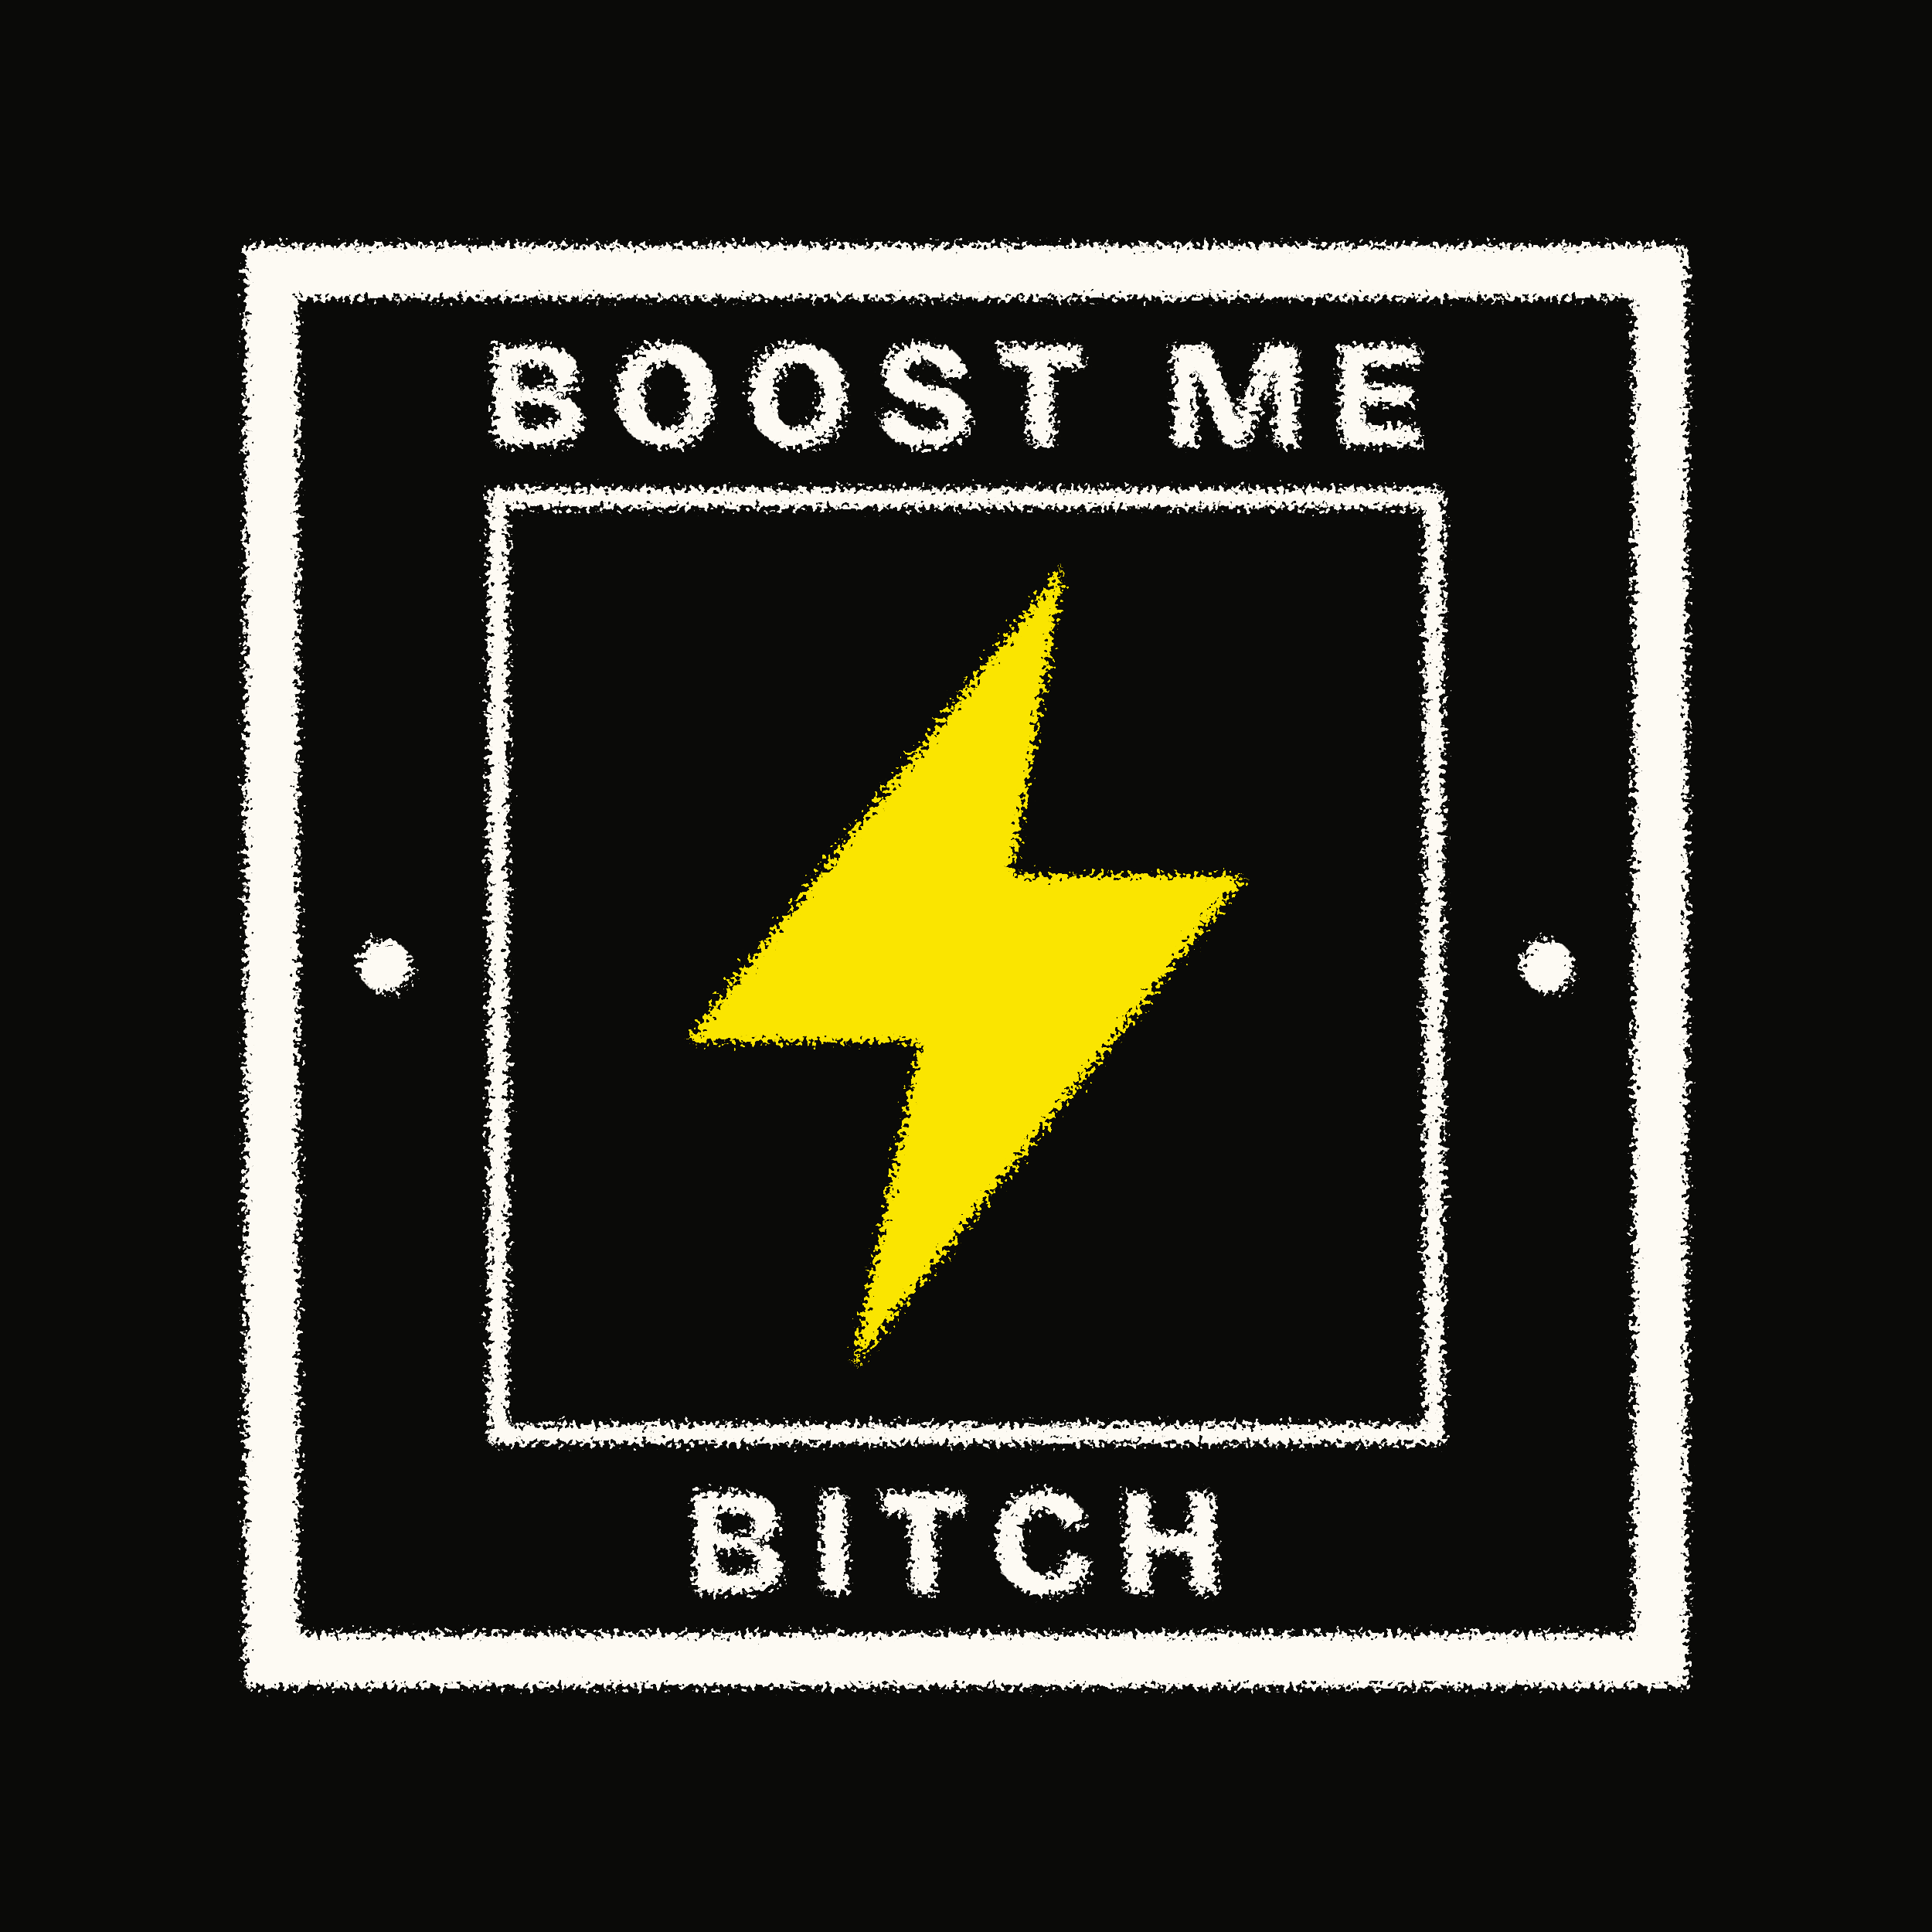
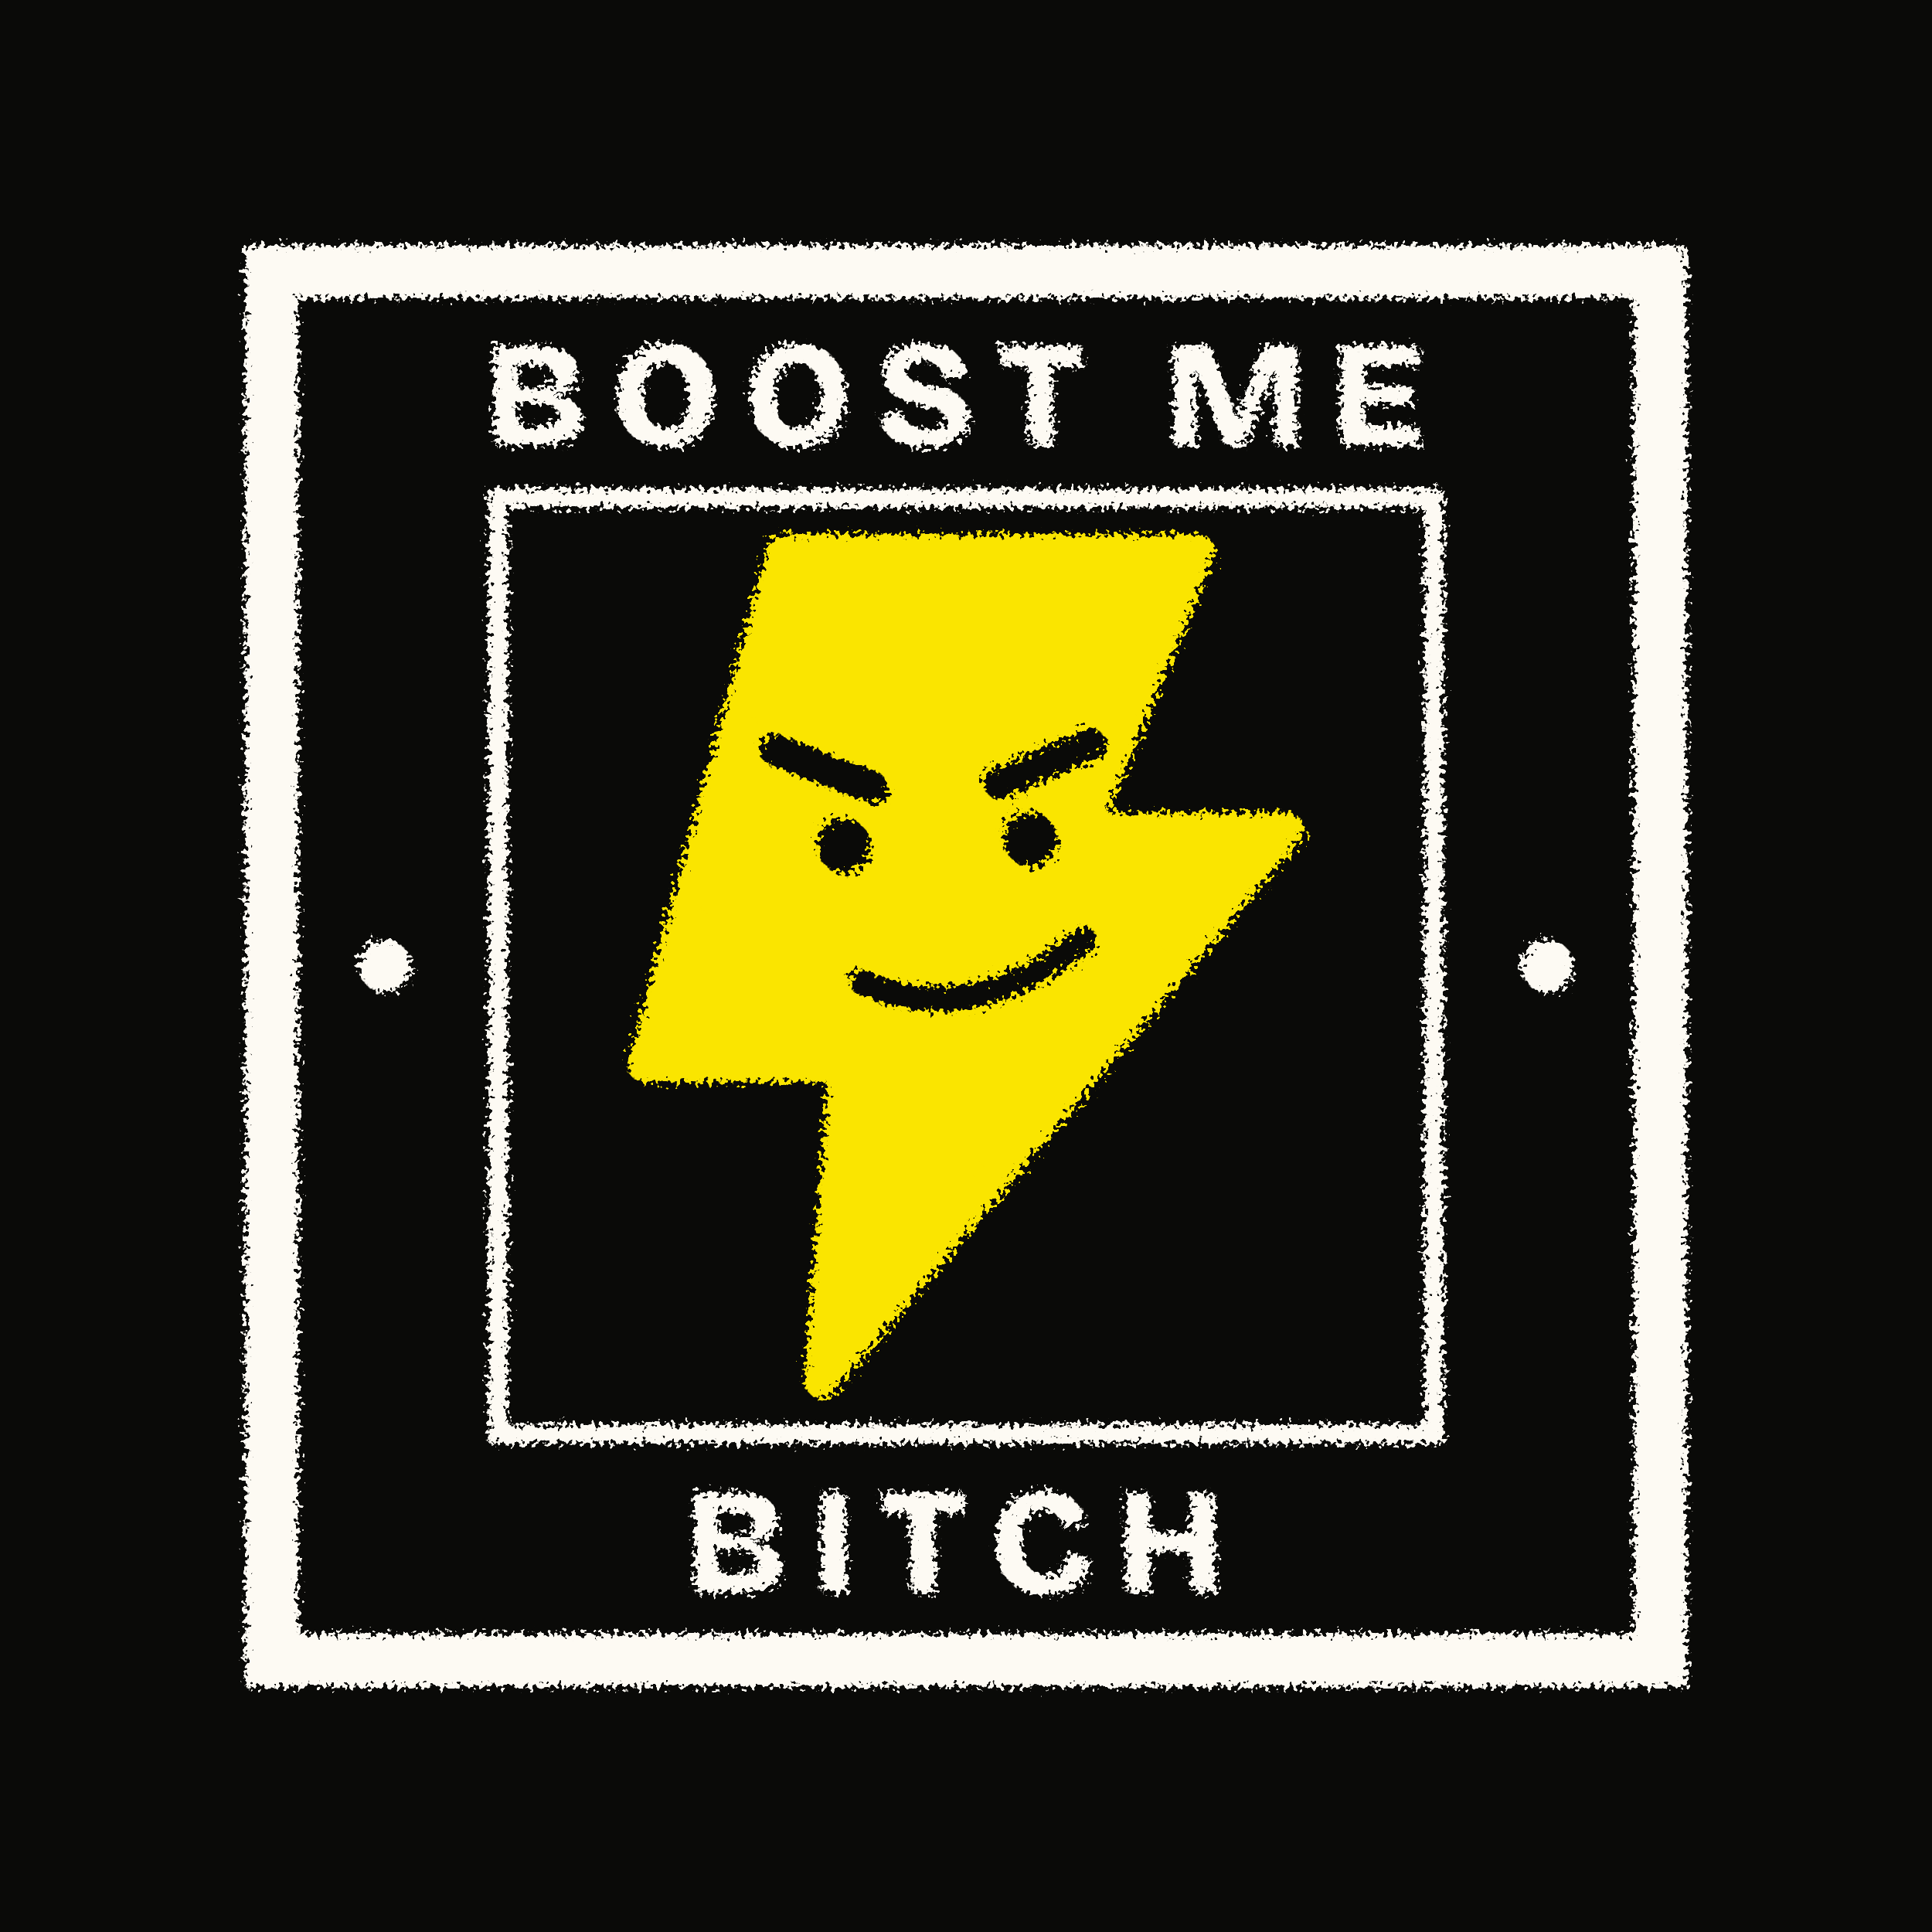
<svg xmlns="http://www.w3.org/2000/svg" viewBox="0 0 512 512" role="img" aria-label="Boost Me Bitch">
  <rect width="512" height="512" fill="#0a0a08" />
  <defs>
    <filter id="r" x="-10%" y="-10%" width="120%" height="120%">
      <feTurbulence type="fractalNoise" baseFrequency="0.8" numOctaves="2" seed="7" />
-       <feDisplacementMap in="SourceGraphic" scale="7" />
+       <feDisplacementMap in="SourceGraphic" scale="6" />
    </filter>
  </defs>
  <g filter="url(#r)">
    <rect x="72" y="72" width="368" height="368" fill="none" stroke="#fdfaf3" stroke-width="14" />
    <rect x="132" y="132" width="248" height="248" fill="none" stroke="#fdfaf3" stroke-width="5" />
    <path d="M130.98 118.0V91.6H142.38Q144.86 91.6 146.84 92.02Q148.82 92.44 150.22 93.3Q151.62 94.16 152.36 95.5Q153.1 96.84 153.1 98.68Q153.1 100.24 152.44 101.4Q151.78 102.56 150.38 103.28Q148.98 104.0 146.66 104.24V104.92Q150.5 105.16 152.34 106.76Q154.18 108.36 154.18 111.08Q154.18 113.4 152.94 114.92Q151.7 116.44 149.3 117.22Q146.9 118.0 143.38 118.0ZM137.14 112.88H143.14Q145.58 112.88 146.74 112.18Q147.9 111.48 147.9 109.96Q147.9 108.28 146.5 107.44Q145.1 106.6 142.22 106.6H137.14ZM137.14 102.68H141.34Q144.18 102.68 145.5 101.9Q146.82 101.12 146.82 99.56Q146.82 98.04 145.6 97.34Q144.38 96.64 141.9 96.64H137.14ZM176.3 118.56Q173.42 118.56 171.1 117.68Q168.78 116.8 167.12 115.08Q165.46 113.36 164.58 110.82Q163.7 108.28 163.7 104.92Q163.7 100.2 165.36 97.14Q167.02 94.08 169.94 92.56Q172.86 91.04 176.54 91.04Q179.38 91.04 181.7 91.92Q184.02 92.8 185.68 94.52Q187.34 96.24 188.24 98.82Q189.14 101.4 189.14 104.76Q189.14 108.24 188.2 110.82Q187.26 113.4 185.56 115.12Q183.86 116.84 181.5 117.7Q179.14 118.56 176.3 118.56ZM176.5 113.52Q178.46 113.52 179.8 112.54Q181.14 111.56 181.84 109.7Q182.54 107.84 182.54 105.16Q182.54 102.32 181.82 100.34Q181.1 98.36 179.72 97.34Q178.34 96.32 176.34 96.32Q174.42 96.32 173.08 97.3Q171.74 98.28 171.02 100.18Q170.3 102.08 170.3 104.84Q170.3 106.92 170.72 108.54Q171.14 110.16 171.9 111.26Q172.66 112.36 173.84 112.94Q175.02 113.52 176.5 113.52ZM211.3 118.56Q208.42 118.56 206.1 117.68Q203.78 116.8 202.12 115.08Q200.46 113.36 199.58 110.82Q198.7 108.28 198.7 104.92Q198.7 100.2 200.36 97.14Q202.02 94.08 204.94 92.56Q207.86 91.04 211.54 91.04Q214.38 91.04 216.7 91.92Q219.02 92.8 220.68 94.52Q222.34 96.24 223.24 98.82Q224.14 101.4 224.14 104.76Q224.14 108.24 223.2 110.82Q222.26 113.4 220.56 115.12Q218.86 116.84 216.5 117.7Q214.14 118.56 211.3 118.56ZM211.5 113.52Q213.46 113.52 214.8 112.54Q216.14 111.56 216.84 109.7Q217.54 107.84 217.54 105.16Q217.54 102.32 216.82 100.34Q216.1 98.36 214.72 97.34Q213.34 96.32 211.34 96.32Q209.42 96.32 208.08 97.3Q206.74 98.28 206.02 100.18Q205.3 102.08 205.3 104.84Q205.3 106.92 205.72 108.54Q206.14 110.16 206.9 111.26Q207.66 112.36 208.84 112.94Q210.02 113.52 211.5 113.52ZM245.14 118.56Q242.58 118.56 240.5 118.08Q238.42 117.6 236.9 116.62Q235.38 115.64 234.5 114.12Q233.62 112.6 233.46 110.6L239.1 108.72Q239.22 110.4 240.06 111.52Q240.9 112.64 242.32 113.18Q243.74 113.72 245.5 113.72Q247.18 113.72 248.32 113.3Q249.46 112.88 250.04 112.22Q250.62 111.56 250.62 110.8Q250.62 109.92 249.86 109.34Q249.1 108.76 247.78 108.34Q246.46 107.92 244.7 107.52Q242.7 107.04 240.78 106.48Q238.86 105.92 237.3 105.02Q235.74 104.12 234.84 102.7Q233.94 101.28 233.94 99.12Q233.94 96.68 235.18 94.88Q236.42 93.08 238.82 92.06Q241.22 91.04 244.74 91.04Q248.22 91.04 250.66 92.04Q253.1 93.04 254.42 94.82Q255.74 96.6 255.86 98.96L250.1 100.6Q250.1 99.44 249.72 98.56Q249.34 97.68 248.66 97.1Q247.98 96.52 246.98 96.22Q245.98 95.92 244.7 95.92Q243.18 95.92 242.12 96.28Q241.06 96.64 240.54 97.22Q240.02 97.8 240.02 98.56Q240.02 99.52 240.84 100.14Q241.66 100.76 243.08 101.18Q244.5 101.6 246.22 102.0Q247.94 102.36 249.78 102.9Q251.62 103.44 253.22 104.32Q254.82 105.2 255.8 106.7Q256.78 108.2 256.78 110.48Q256.78 112.92 255.48 114.74Q254.18 116.56 251.58 117.56Q248.98 118.56 245.14 118.56ZM272.54 118.0V96.96H264.86V91.6H286.78V96.96H279.02V118.0ZM311.06 118.0V91.6H320.7L327.58 110.6H327.78L334.5 91.6H343.7V118.0H337.62L337.98 98.16H337.54L329.9 118.0H324.62L317.14 98.16H316.7L317.06 118.0ZM355.26 118.0V91.6H376.1V96.76H361.74V102.36H374.18V107.04H361.74V112.8H376.22V118.0Z" fill="#fdfaf3" />
    <path d="M183.98 422.0V395.6H195.38Q197.86 395.6 199.84 396.02Q201.82 396.44 203.22 397.3Q204.62 398.16 205.36 399.5Q206.1 400.84 206.1 402.68Q206.1 404.24 205.44 405.4Q204.78 406.56 203.38 407.28Q201.98 408.0 199.66 408.24V408.92Q203.5 409.16 205.34 410.76Q207.18 412.36 207.18 415.08Q207.18 417.4 205.94 418.92Q204.7 420.44 202.3 421.22Q199.9 422.0 196.38 422.0ZM190.14 416.88H196.14Q198.58 416.88 199.74 416.18Q200.9 415.48 200.9 413.96Q200.9 412.28 199.5 411.44Q198.1 410.6 195.22 410.6H190.14ZM190.14 406.68H194.34Q197.18 406.68 198.5 405.9Q199.82 405.12 199.82 403.56Q199.82 402.04 198.6 401.34Q197.38 400.64 194.9 400.64H190.14ZM217.66 422.0V395.6H224.22V422.0ZM241.34 422.0V400.96H233.66V395.6H255.58V400.96H247.82V422.0ZM277.34 422.56Q274.22 422.56 271.74 421.72Q269.26 420.88 267.52 419.16Q265.78 417.44 264.88 414.94Q263.98 412.44 263.98 409.08Q263.98 405.64 264.9 403.04Q265.82 400.44 267.56 398.64Q269.3 396.84 271.66 395.94Q274.02 395.04 276.9 395.04Q279.18 395.04 281.08 395.6Q282.98 396.16 284.38 397.26Q285.78 398.36 286.56 399.9Q287.34 401.44 287.38 403.4L281.42 405.04Q281.42 403.4 280.72 402.36Q280.02 401.32 278.96 400.78Q277.9 400.24 276.66 400.24Q275.66 400.24 274.6 400.66Q273.54 401.08 272.66 402.06Q271.78 403.04 271.26 404.64Q270.74 406.24 270.74 408.64Q270.74 411.76 271.62 413.68Q272.5 415.6 274.06 416.5Q275.62 417.4 277.5 417.4Q279.58 417.4 280.72 416.5Q281.86 415.6 282.34 414.24Q282.82 412.88 282.86 411.48L288.46 412.36Q288.42 414.52 287.82 416.4Q287.22 418.28 285.92 419.66Q284.62 421.04 282.5 421.8Q280.38 422.56 277.34 422.56ZM315.54 422.0V411.28H304.78V422.0H298.34V395.6H304.78V406.08H315.54V395.6H321.98V422.0Z" fill="#fdfaf3" />
    <circle cx="102" cy="256" r="7" fill="#fdfaf3" />
    <circle cx="410" cy="256" r="7" fill="#fdfaf3" />
-     <path d="M282 150L182 276H244L226 362L330 232H268Z" fill="#fae500" />
+     <g transform="translate(256 256) scale(0.55) translate(-265 -259)">
+       <path d="M177 59L377 59L321 193L420 193L195 459L207 307L110 307Z" fill="#fae500" stroke="#fae500" stroke-width="16" stroke-linejoin="round" />
+       <path d="M173 155L220 173M325 152L281 171" stroke="#0a0a08" stroke-width="15" stroke-linecap="round" />
+       <circle cx="206" cy="201" r="13" fill="#0a0a08" />
+       <circle cx="296" cy="198" r="13" fill="#0a0a08" />
+       <path d="M215 267Q268 290 322 246" fill="none" stroke="#0a0a08" stroke-width="12" stroke-linecap="round" />
+     </g>
  </g>
</svg>
